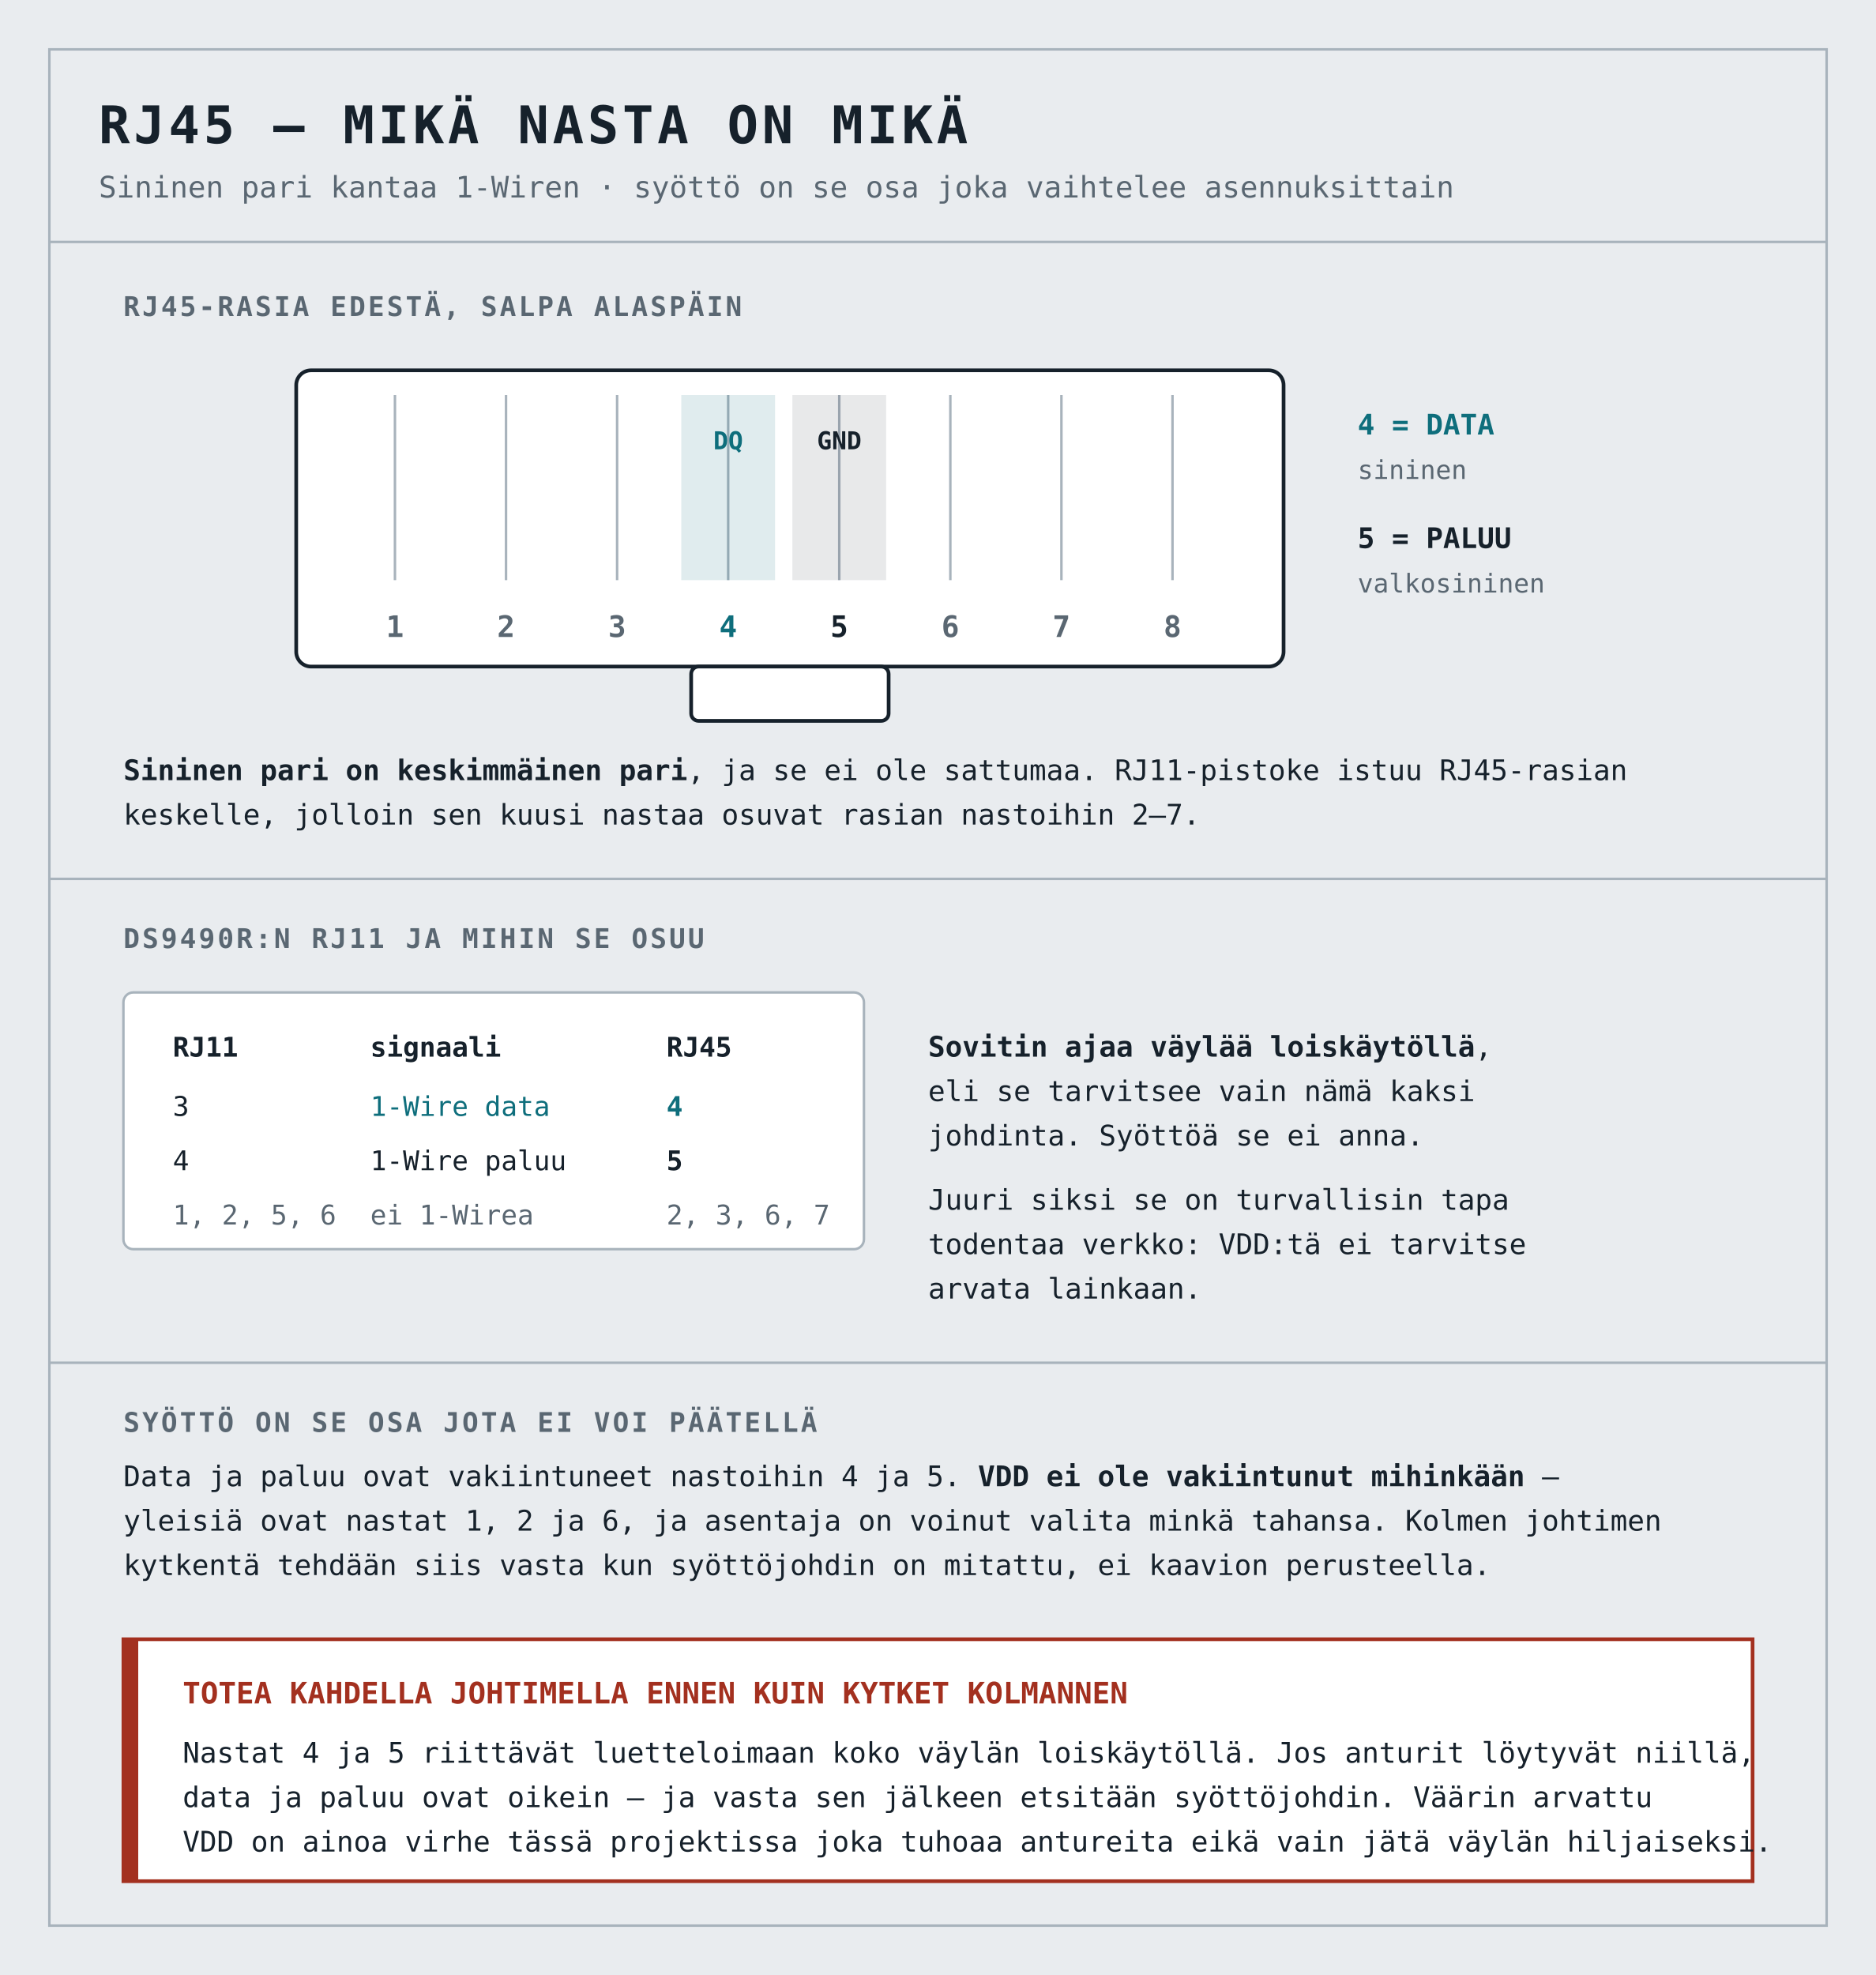
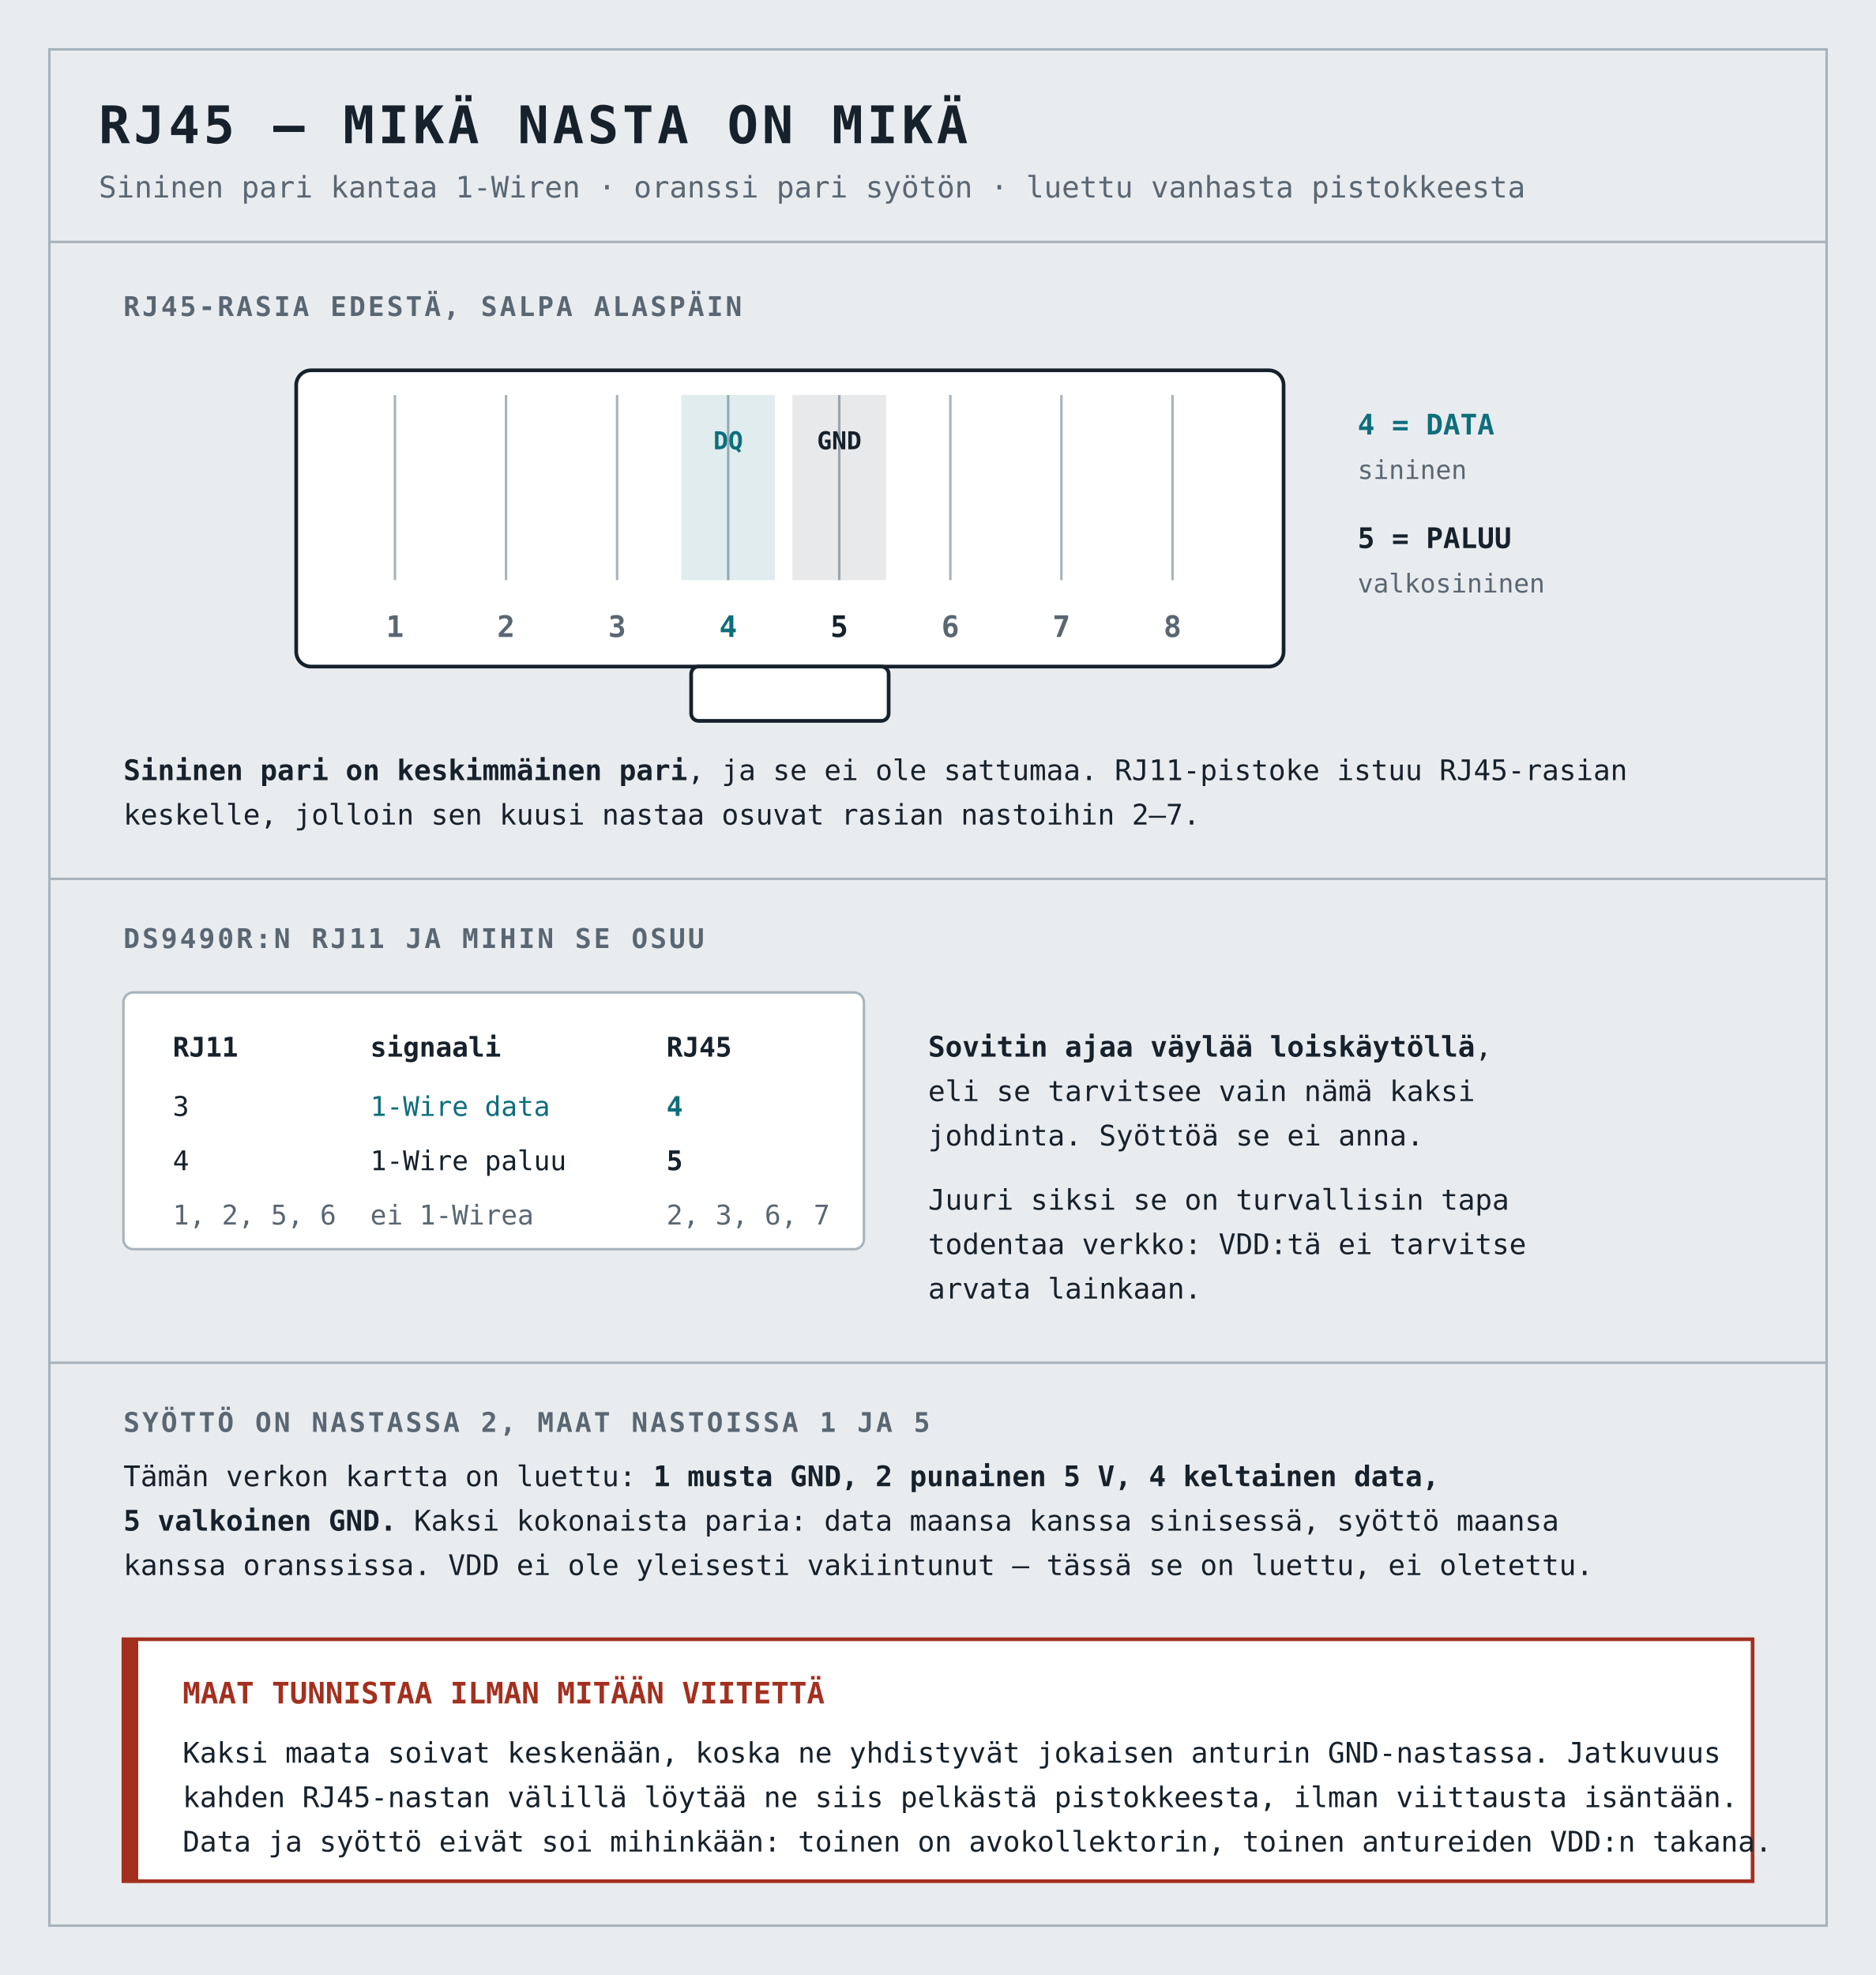
<svg xmlns="http://www.w3.org/2000/svg" viewBox="0 0 760 800" width="760" height="800" font-family="ui-monospace, SFMono-Regular, Menlo, Consolas, monospace">
  <rect width="760" height="800" fill="#E9ECEF" />
  <rect x="20" y="20" width="720" height="760" fill="none" stroke="#A8B3BC" />
  <text x="40" y="58" font-size="21" font-weight="700" fill="#16212B" letter-spacing="1.5">RJ45 — MIKÄ NASTA ON MIKÄ</text>
-   <text x="40" y="80" font-size="12" fill="#5A6772">Sininen pari kantaa 1-Wiren · syöttö on se osa joka vaihtelee asennuksittain</text>
+   <text x="40" y="80" font-size="12" fill="#5A6772">Sininen pari kantaa 1-Wiren · oranssi pari syötön · luettu vanhasta pistokkeesta</text>
  <line x1="20" y1="98" x2="740" y2="98" stroke="#A8B3BC" />
  <text x="50" y="128" font-size="11" font-weight="700" fill="#5A6772" letter-spacing="1">RJ45-RASIA EDESTÄ, SALPA ALASPÄIN</text>
  <rect x="120" y="150" width="400" height="120" rx="6" fill="#FFFFFF" stroke="#16212B" stroke-width="1.5" />
  <rect x="280" y="270" width="80" height="22" rx="3" fill="#FFFFFF" stroke="#16212B" stroke-width="1.5" />
  <g stroke="#A8B3BC" stroke-width="1">
    <line x1="160" y1="160" x2="160" y2="235" />
    <line x1="205" y1="160" x2="205" y2="235" />
    <line x1="250" y1="160" x2="250" y2="235" />
    <line x1="295" y1="160" x2="295" y2="235" />
    <line x1="340" y1="160" x2="340" y2="235" />
    <line x1="385" y1="160" x2="385" y2="235" />
    <line x1="430" y1="160" x2="430" y2="235" />
    <line x1="475" y1="160" x2="475" y2="235" />
  </g>
  <g font-size="12" font-weight="700" text-anchor="middle">
    <text x="160" y="258" fill="#5A6772">1</text>
    <text x="205" y="258" fill="#5A6772">2</text>
    <text x="250" y="258" fill="#5A6772">3</text>
    <text x="295" y="258" fill="#0E6E7C">4</text>
    <text x="340" y="258" fill="#16212B">5</text>
    <text x="385" y="258" fill="#5A6772">6</text>
    <text x="430" y="258" fill="#5A6772">7</text>
    <text x="475" y="258" fill="#5A6772">8</text>
  </g>
  <rect x="276" y="160" width="38" height="75" fill="#0E6E7C" opacity="0.13" />
  <rect x="321" y="160" width="38" height="75" fill="#16212B" opacity="0.10" />
  <text x="295" y="182" font-size="10" font-weight="700" fill="#0E6E7C" text-anchor="middle">DQ</text>
  <text x="340" y="182" font-size="10" font-weight="700" fill="#16212B" text-anchor="middle">GND</text>
  <text x="550" y="176" font-size="11.5" font-weight="700" fill="#0E6E7C">4 = DATA</text>
  <text x="550" y="194" font-size="10.5" fill="#5A6772">sininen</text>
  <text x="550" y="222" font-size="11.5" font-weight="700" fill="#16212B">5 = PALUU</text>
  <text x="550" y="240" font-size="10.5" fill="#5A6772">valkosininen</text>
  <text x="50" y="316" font-size="11.5" fill="#16212B">
    <tspan font-weight="700">Sininen pari on keskimmäinen pari</tspan>, ja se ei ole sattumaa. RJ11-pistoke istuu RJ45-rasian</text>
  <text x="50" y="334" font-size="11.5" fill="#16212B">keskelle, jolloin sen kuusi nastaa osuvat rasian nastoihin 2–7.</text>
  <line x1="20" y1="356" x2="740" y2="356" stroke="#A8B3BC" />
  <text x="50" y="384" font-size="11" font-weight="700" fill="#5A6772" letter-spacing="1">DS9490R:N RJ11 JA MIHIN SE OSUU</text>
  <rect x="50" y="402" width="300" height="104" rx="4" fill="#FFFFFF" stroke="#A8B3BC" />
  <g font-size="11" fill="#16212B">
    <text x="70" y="428" font-weight="700">RJ11</text>
    <text x="150" y="428" font-weight="700">signaali</text>
    <text x="270" y="428" font-weight="700">RJ45</text>
    <text x="70" y="452">3</text>
    <text x="150" y="452" fill="#0E6E7C">1-Wire data</text>
    <text x="270" y="452" fill="#0E6E7C" font-weight="700">4</text>
    <text x="70" y="474">4</text>
    <text x="150" y="474">1-Wire paluu</text>
    <text x="270" y="474" font-weight="700">5</text>
    <text x="70" y="496" fill="#5A6772">1, 2, 5, 6</text>
    <text x="150" y="496" fill="#5A6772">ei 1-Wirea</text>
    <text x="270" y="496" fill="#5A6772">2, 3, 6, 7</text>
  </g>
  <text x="376" y="428" font-size="11.5" fill="#16212B">
    <tspan font-weight="700">Sovitin ajaa väylää loiskäytöllä</tspan>,</text>
  <text x="376" y="446" font-size="11.5" fill="#16212B">eli se tarvitsee vain nämä kaksi</text>
  <text x="376" y="464" font-size="11.5" fill="#16212B">johdinta. Syöttöä se ei anna.</text>
  <text x="376" y="490" font-size="11.5" fill="#16212B">Juuri siksi se on turvallisin tapa</text>
  <text x="376" y="508" font-size="11.5" fill="#16212B">todentaa verkko: VDD:tä ei tarvitse</text>
  <text x="376" y="526" font-size="11.5" fill="#16212B">arvata lainkaan.</text>
  <line x1="20" y1="552" x2="740" y2="552" stroke="#A8B3BC" />
-   <text x="50" y="580" font-size="11" font-weight="700" fill="#5A6772" letter-spacing="1">SYÖTTÖ ON SE OSA JOTA EI VOI PÄÄTELLÄ</text>
-   <text x="50" y="602" font-size="11.5" fill="#16212B">Data ja paluu ovat vakiintuneet nastoihin 4 ja 5. <tspan font-weight="700">VDD ei ole vakiintunut mihinkään</tspan> —</text>
-   <text x="50" y="620" font-size="11.5" fill="#16212B">yleisiä ovat nastat 1, 2 ja 6, ja asentaja on voinut valita minkä tahansa. Kolmen johtimen</text>
-   <text x="50" y="638" font-size="11.5" fill="#16212B">kytkentä tehdään siis vasta kun syöttöjohdin on mitattu, ei kaavion perusteella.</text>
+   <text x="50" y="580" font-size="11" font-weight="700" fill="#5A6772" letter-spacing="1">SYÖTTÖ ON NASTASSA 2, MAAT NASTOISSA 1 JA 5</text>
+   <text x="50" y="602" font-size="11.5" fill="#16212B">Tämän verkon kartta on luettu: <tspan font-weight="700">1 musta GND, 2 punainen 5 V, 4 keltainen data,</tspan>
+   </text>
+   <text x="50" y="620" font-size="11.5" fill="#16212B">
+     <tspan font-weight="700">5 valkoinen GND.</tspan> Kaksi kokonaista paria: data maansa kanssa sinisessä, syöttö maansa</text>
+   <text x="50" y="638" font-size="11.5" fill="#16212B">kanssa oranssissa. VDD ei ole yleisesti vakiintunut — tässä se on luettu, ei oletettu.</text>
  <rect x="50" y="664" width="660" height="98" fill="#FFFFFF" stroke="#A3301F" stroke-width="1.5" />
  <rect x="50" y="664" width="6" height="98" fill="#A3301F" />
-   <text x="74" y="690" font-size="12" font-weight="700" fill="#A3301F">TOTEA KAHDELLA JOHTIMELLA ENNEN KUIN KYTKET KOLMANNEN</text>
-   <text x="74" y="714" font-size="11.5" fill="#16212B">Nastat 4 ja 5 riittävät luetteloimaan koko väylän loiskäytöllä. Jos anturit löytyvät niillä,</text>
-   <text x="74" y="732" font-size="11.5" fill="#16212B">data ja paluu ovat oikein — ja vasta sen jälkeen etsitään syöttöjohdin. Väärin arvattu</text>
-   <text x="74" y="750" font-size="11.5" fill="#16212B">VDD on ainoa virhe tässä projektissa joka tuhoaa antureita eikä vain jätä väylän hiljaiseksi.</text>
+   <text x="74" y="690" font-size="12" font-weight="700" fill="#A3301F">MAAT TUNNISTAA ILMAN MITÄÄN VIITETTÄ</text>
+   <text x="74" y="714" font-size="11.5" fill="#16212B">Kaksi maata soivat keskenään, koska ne yhdistyvät jokaisen anturin GND-nastassa. Jatkuvuus</text>
+   <text x="74" y="732" font-size="11.5" fill="#16212B">kahden RJ45-nastan välillä löytää ne siis pelkästä pistokkeesta, ilman viittausta isäntään.</text>
+   <text x="74" y="750" font-size="11.5" fill="#16212B">Data ja syöttö eivät soi mihinkään: toinen on avokollektorin, toinen antureiden VDD:n takana.</text>
</svg>
